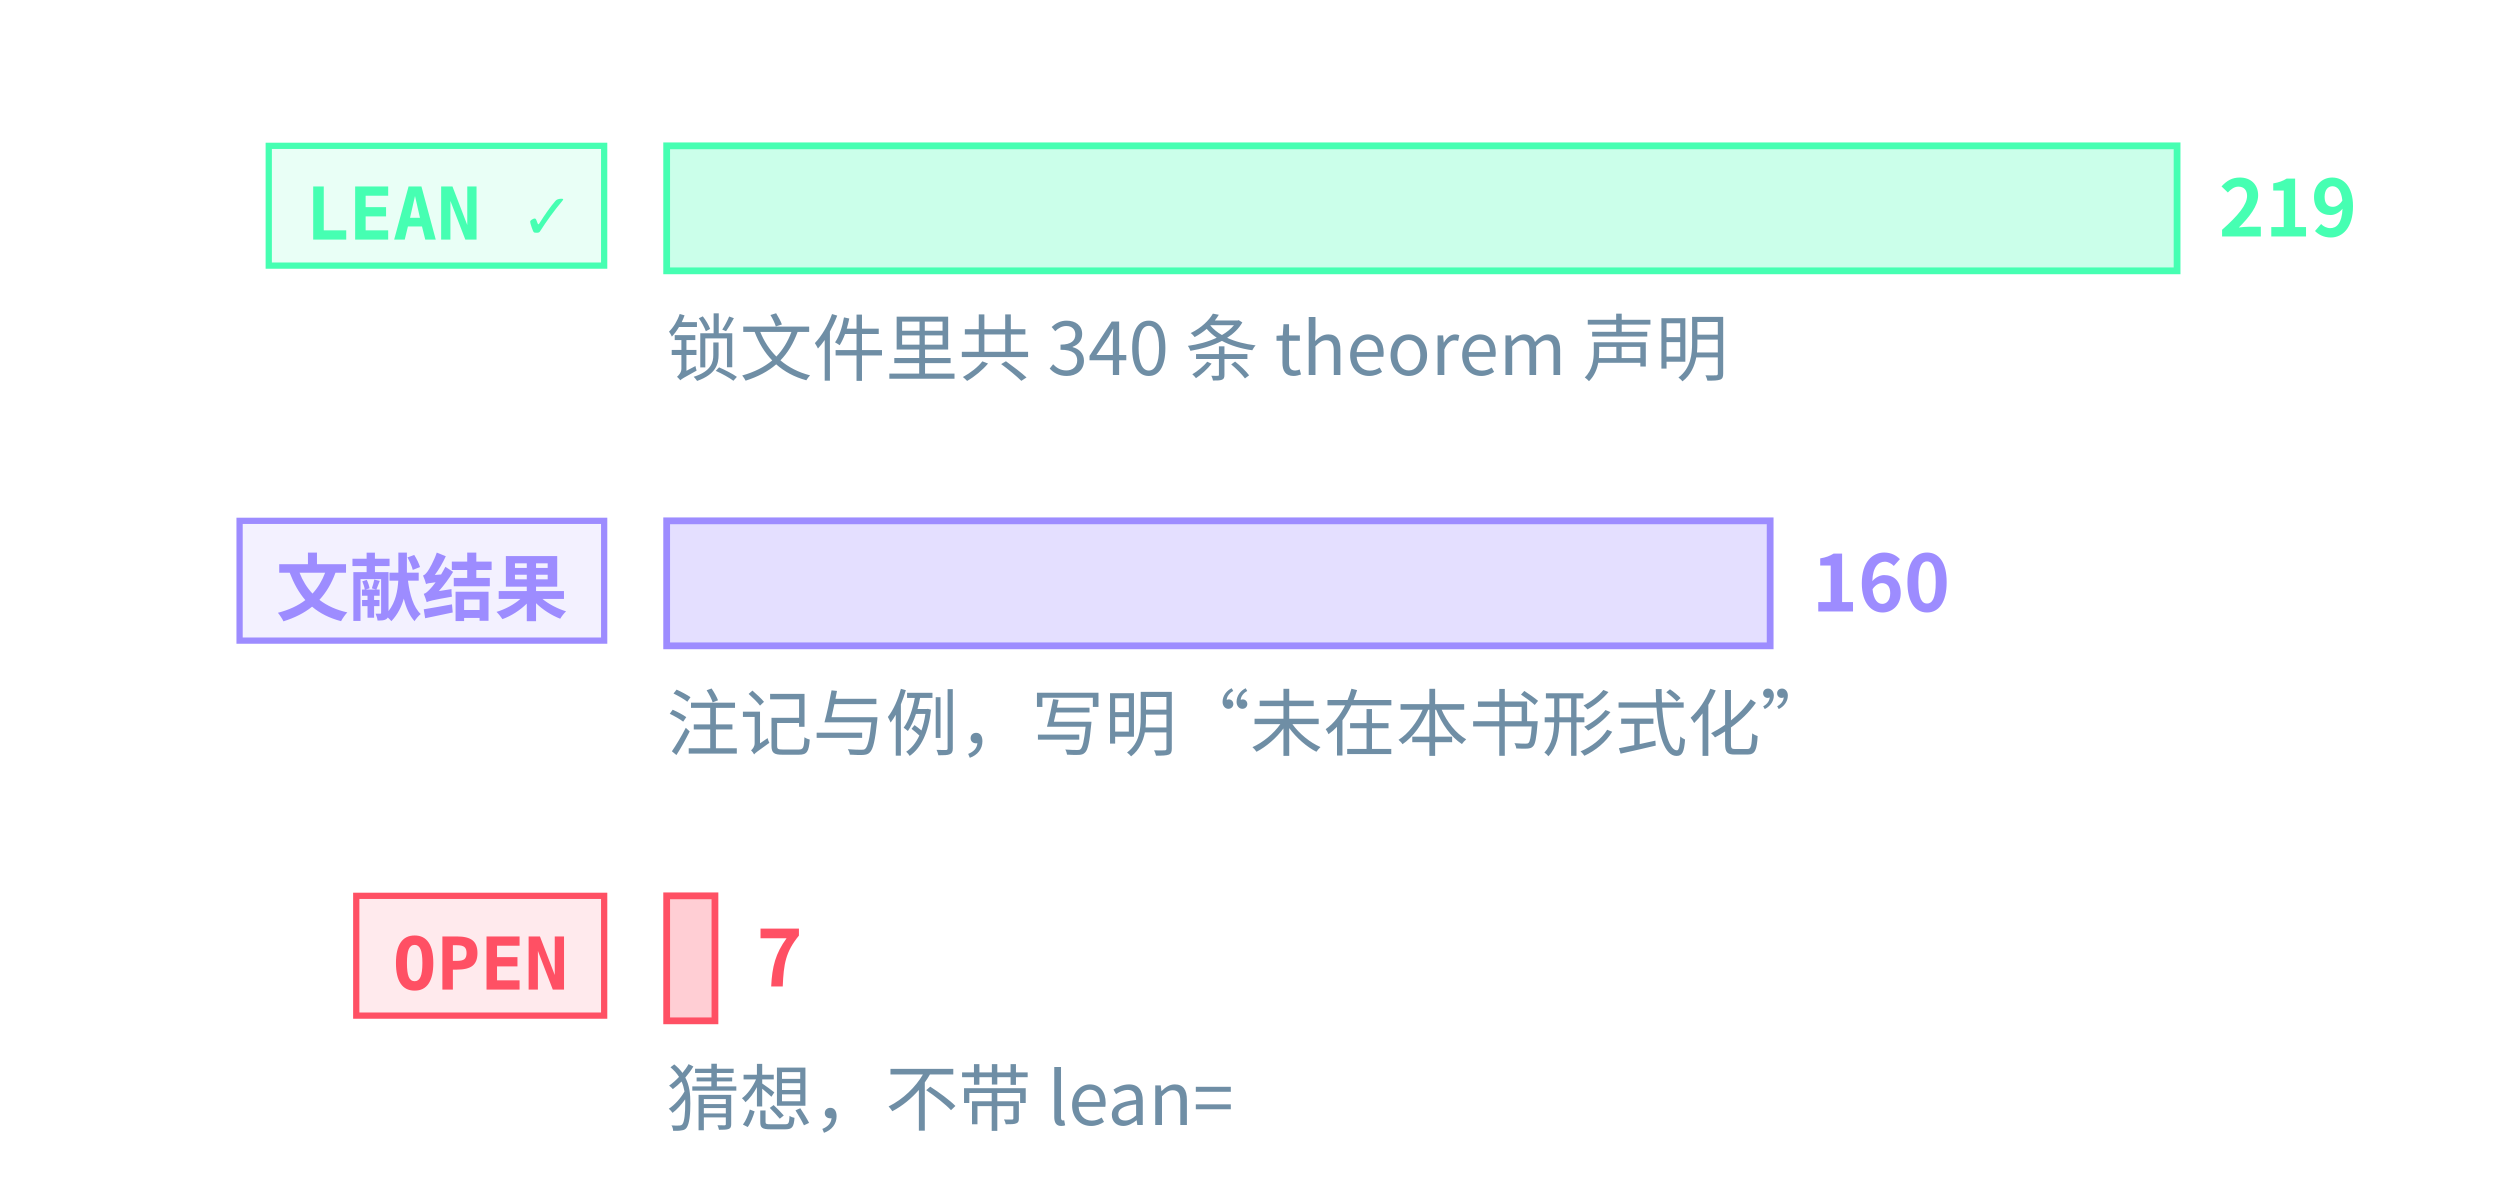
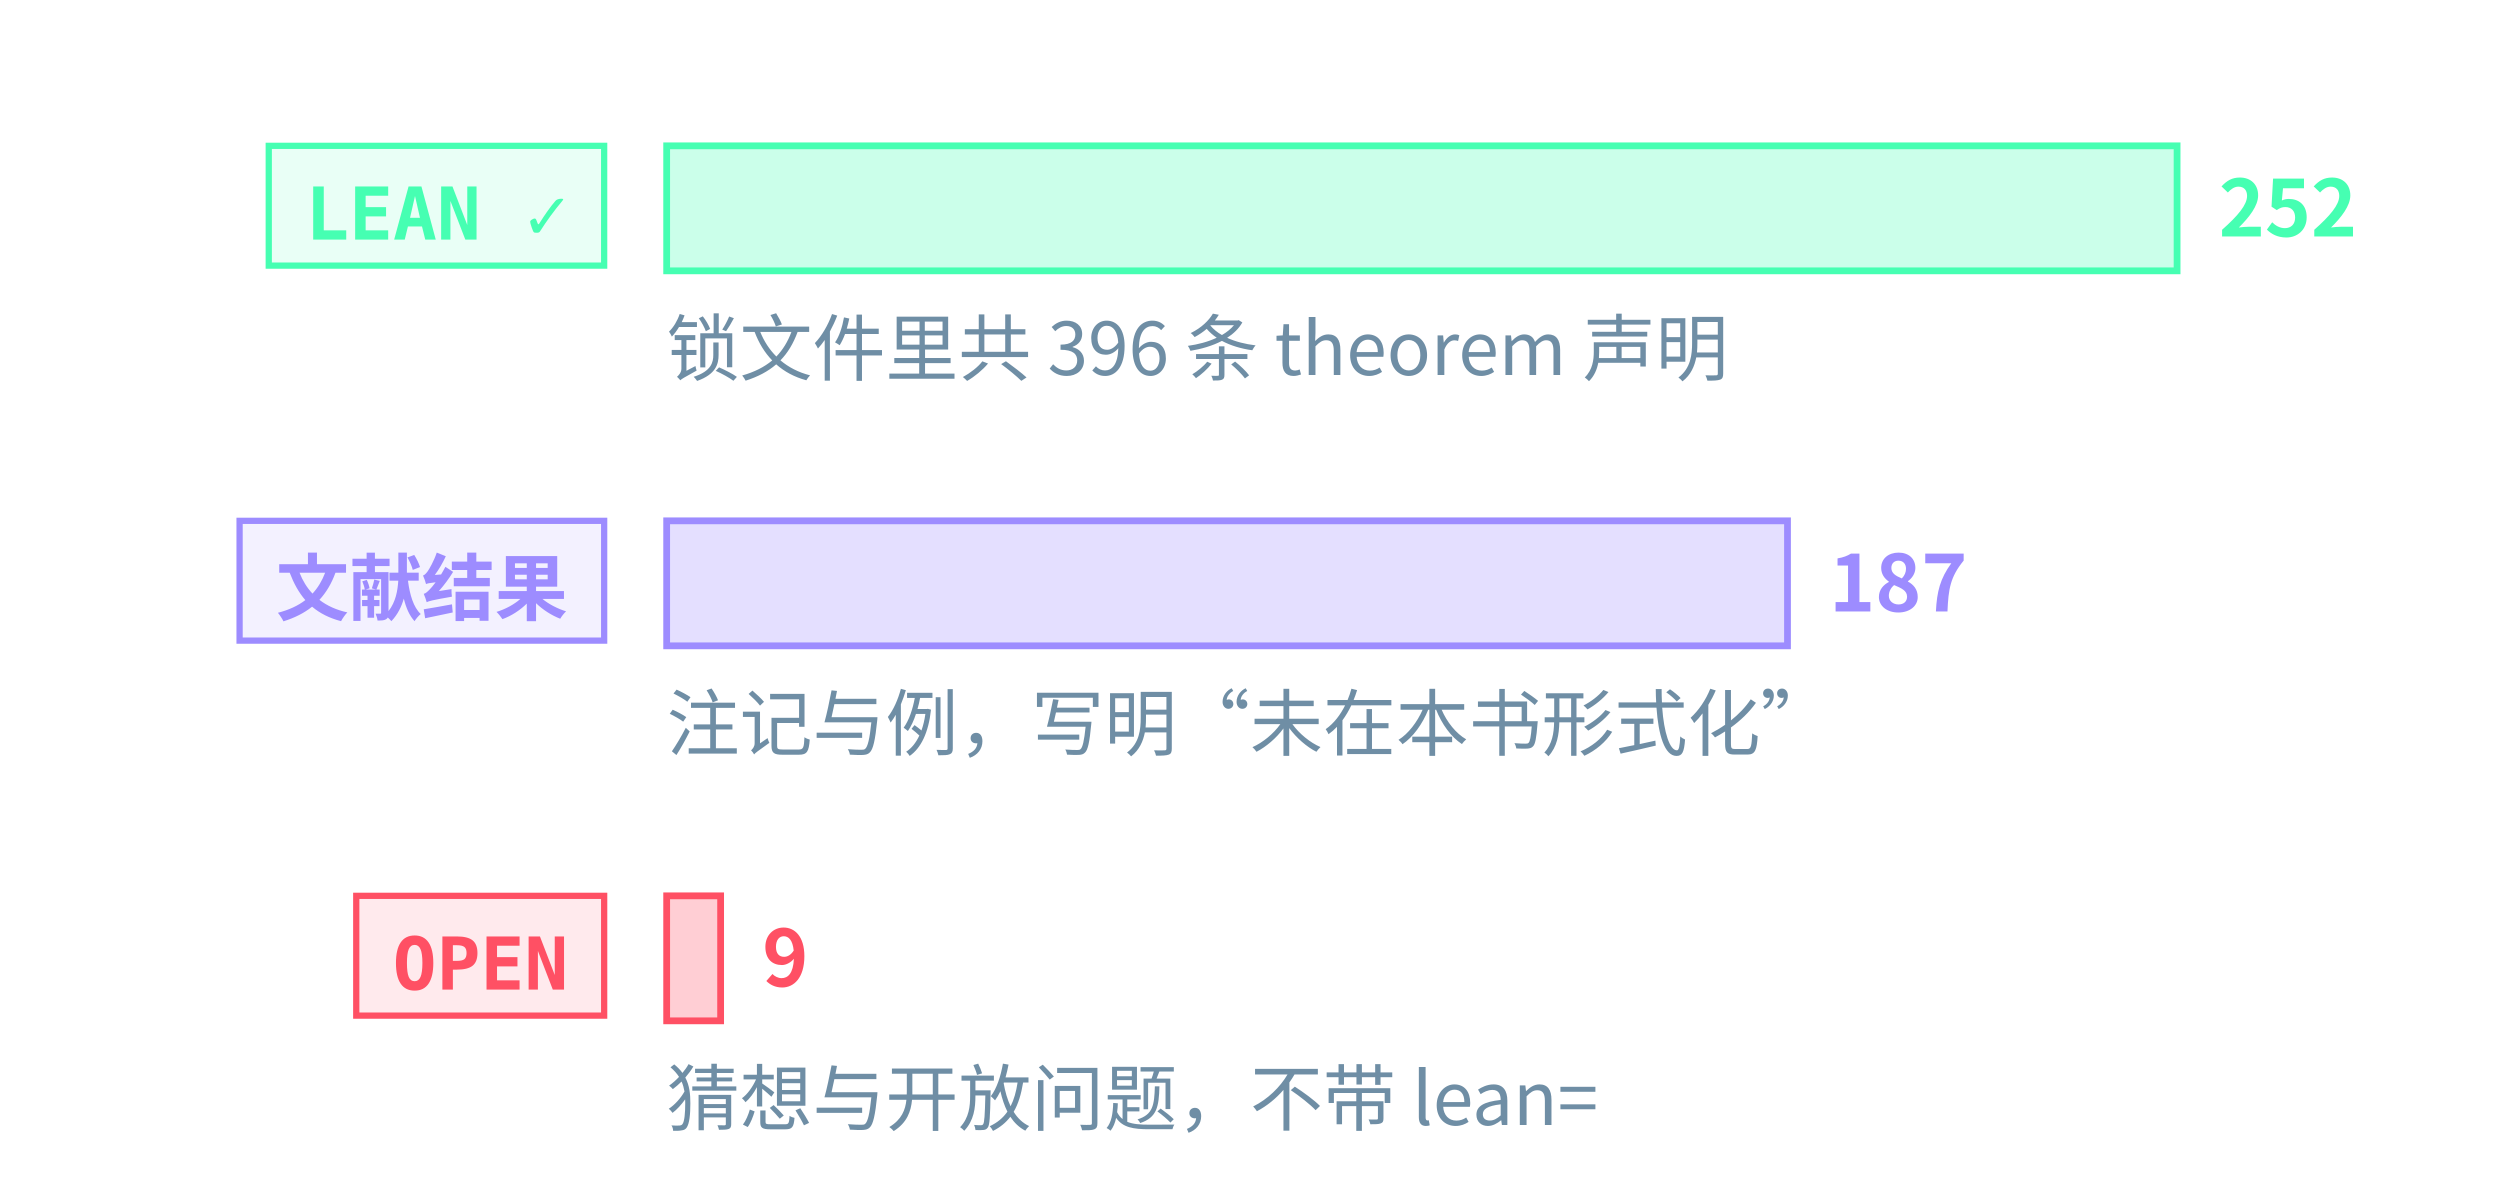
- <svg xmlns="http://www.w3.org/2000/svg" class="tr-fig" data-tr-fig="prelude-three-tiers" data-lang="zh" viewBox="0 0 480 230" width="480" height="230" font-family="'Noto Sans SC', 'Noto Sans CJK SC', 'Source Sans 3', 'PingFang SC', 'Microsoft YaHei', system-ui, sans-serif" role="img" aria-label="三条横条，各配一个标签。最上面一条绿色，标签 LEAN ✓，是带 Lean 引用的定理、引理、命题与推论的条数，最长；中间一条紫色，标签“文献结果”，是标明文献结果的注记与例的条数；最下面一条红色，标签 OPEN，是开放猜想的条数，很短。每条横条末端写着条数，绿色一条下面另注锁文件里 theorem 声明的条数。">
+ <svg xmlns="http://www.w3.org/2000/svg" class="tr-fig" data-tr-fig="prelude-three-tiers" data-lang="zh" viewBox="0 0 480 230" width="480" height="230" font-family="'Noto Sans SC', 'Noto Sans CJK SC', 'Source Sans 3', 'PingFang SC', 'Microsoft YaHei', system-ui, sans-serif" role="img" aria-label="三条横条，各配一个标签。最上面一条绿色，标签 LEAN ✓，是带 Lean 引用的定理、引理、命题与推论的条数，最长；中间一条紫色，标签“文献结果”，是标明文献结果的注记与例的条数；最下面一条红色，标签 OPEN，是开放猜想与开放问题的条数，很短。每条横条末端写着条数，绿色一条下面另注锁文件里 theorem 声明的条数。">
  <style>.ts-ink{stroke:#d4efff}.tf-ink{fill:#d4efff}.ts-dim{stroke:#6f8ea5}.tf-dim{fill:#6f8ea5}.ts-faint{stroke:#34506a}.tf-faint{fill:#34506a}.ts-edge{stroke:#143049}.tf-edge{fill:#143049}.ts-hot{stroke:#1f5d7c}.tf-hot{fill:#1f5d7c}.ts-bg{stroke:#03060c}.tf-bg{fill:#03060c}.ts-panel{stroke:#07101b}.tf-panel{fill:#07101b}.ts-sheet{stroke:#050c16}.tf-sheet{fill:#050c16}.ts-cyan{stroke:#19f0ff}.tf-cyan{fill:#19f0ff}.ts-magenta{stroke:#ff2fd0}.tf-magenta{fill:#ff2fd0}.ts-amber{stroke:#ffc83d}.tf-amber{fill:#ffc83d}.ts-violet{stroke:#9d8cff}.tf-violet{fill:#9d8cff}.ts-ok{stroke:#46ffb2}.tf-ok{fill:#46ffb2}.ts-warn{stroke:#ff5064}.tf-warn{fill:#ff5064}.ts-blue{stroke:#2a7bff}.tf-blue{fill:#2a7bff}.ts-orange{stroke:#ff8a3c}.tf-orange{fill:#ff8a3c}.ts-sigma{stroke:#cfe3ff}.tf-sigma{fill:#cfe3ff}</style>
  <rect x="51.6" y="28" width="64.4" height="23" class="ts-ok tf-ok" stroke-width="1.2" fill-opacity="0.12" />
  <text class="tf-ok tr-fig-mono" x="58.6" y="46" font-size="14" font-family="'JetBrains Mono', 'DejaVu Sans Mono', ui-monospace, Menlo, Consolas, monospace" font-weight="600">LEAN ✓</text>
  <rect x="128" y="28" width="290" height="24" class="ts-ok tf-ok" stroke-width="1.3" fill-opacity="0.28" />
-   <text class="tf-ok" x="426" y="45.4" font-size="15" font-weight="600">219</text>
+   <text class="tf-ok" x="426" y="45.4" font-size="15" font-weight="600">252</text>
  <rect x="46" y="100" width="70" height="23" class="ts-violet tf-violet" stroke-width="1.2" fill-opacity="0.12" />
  <text class="tf-violet tr-fig-mono" x="53" y="118" font-size="14" font-family="'JetBrains Mono', 'DejaVu Sans Mono', ui-monospace, Menlo, Consolas, monospace" font-weight="600">文献结果</text>
-   <rect x="128" y="100" width="211.87" height="24" class="ts-violet tf-violet" stroke-width="1.3" fill-opacity="0.28" />
-   <text class="tf-violet" x="347.87" y="117.4" font-size="15" font-weight="600">160</text>
+   <rect x="128" y="100" width="215.2" height="24" class="ts-violet tf-violet" stroke-width="1.3" fill-opacity="0.28" />
+   <text class="tf-violet" x="351.2" y="117.4" font-size="15" font-weight="600">187</text>
  <rect x="68.4" y="172" width="47.6" height="23" class="ts-warn tf-warn" stroke-width="1.2" fill-opacity="0.12" />
  <text class="tf-warn tr-fig-mono" x="75.4" y="190" font-size="14" font-family="'JetBrains Mono', 'DejaVu Sans Mono', ui-monospace, Menlo, Consolas, monospace" font-weight="600">OPEN</text>
-   <rect x="128" y="172" width="9.27" height="24" class="ts-warn tf-warn" stroke-width="1.3" fill-opacity="0.28" />
-   <text class="tf-warn" x="145.27" y="189.4" font-size="15" font-weight="600">7</text>
-   <text class="tf-dim" x="128" y="72" font-size="14">锁文件里共 340 条 theorem 声明</text>
+   <rect x="128" y="172" width="10.36" height="24" class="ts-warn tf-warn" stroke-width="1.3" fill-opacity="0.28" />
+   <text class="tf-warn" x="146.36" y="189.4" font-size="15" font-weight="600">9</text>
+   <text class="tf-dim" x="128" y="72" font-size="14">锁文件里共 396 条 theorem 声明</text>
  <text class="tf-dim" x="128" y="144" font-size="14">注记与例，写明“未在本书形式化”</text>
-   <text class="tf-dim" x="128" y="216" font-size="14">猜想，不带 lean=</text>
+   <text class="tf-dim" x="128" y="216" font-size="14">猜想与开放问题，不带 lean=</text>
</svg>
